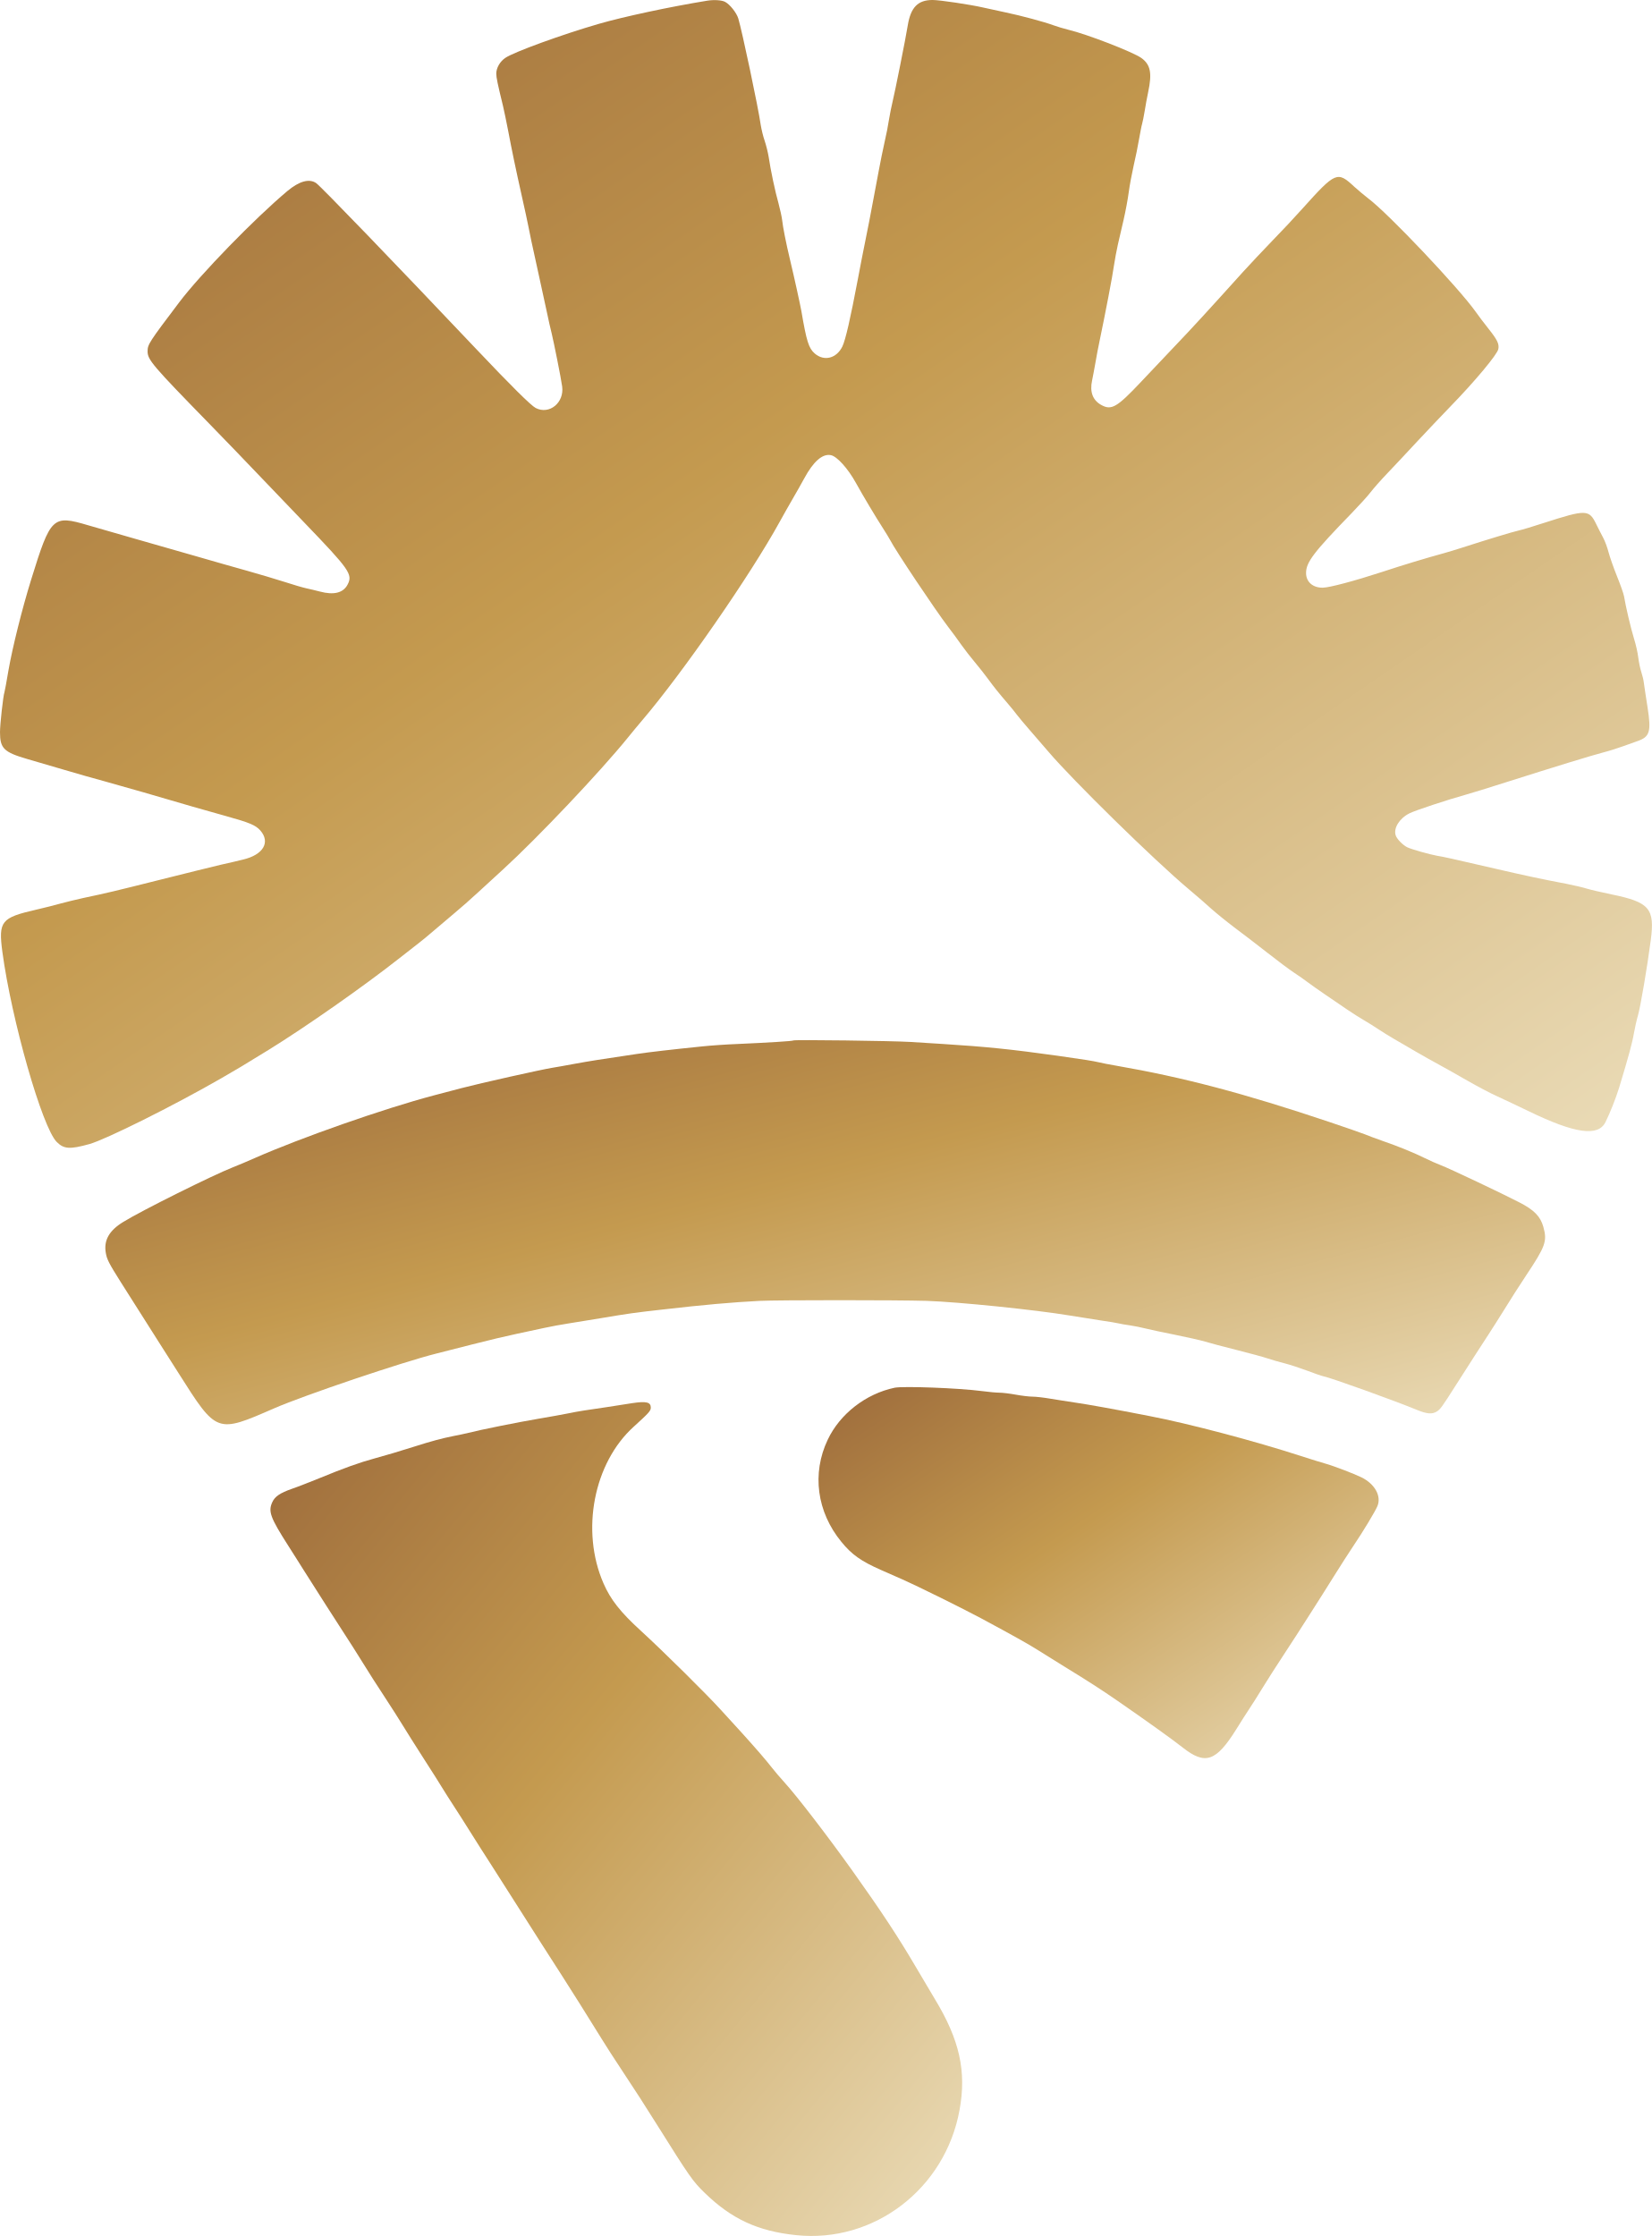
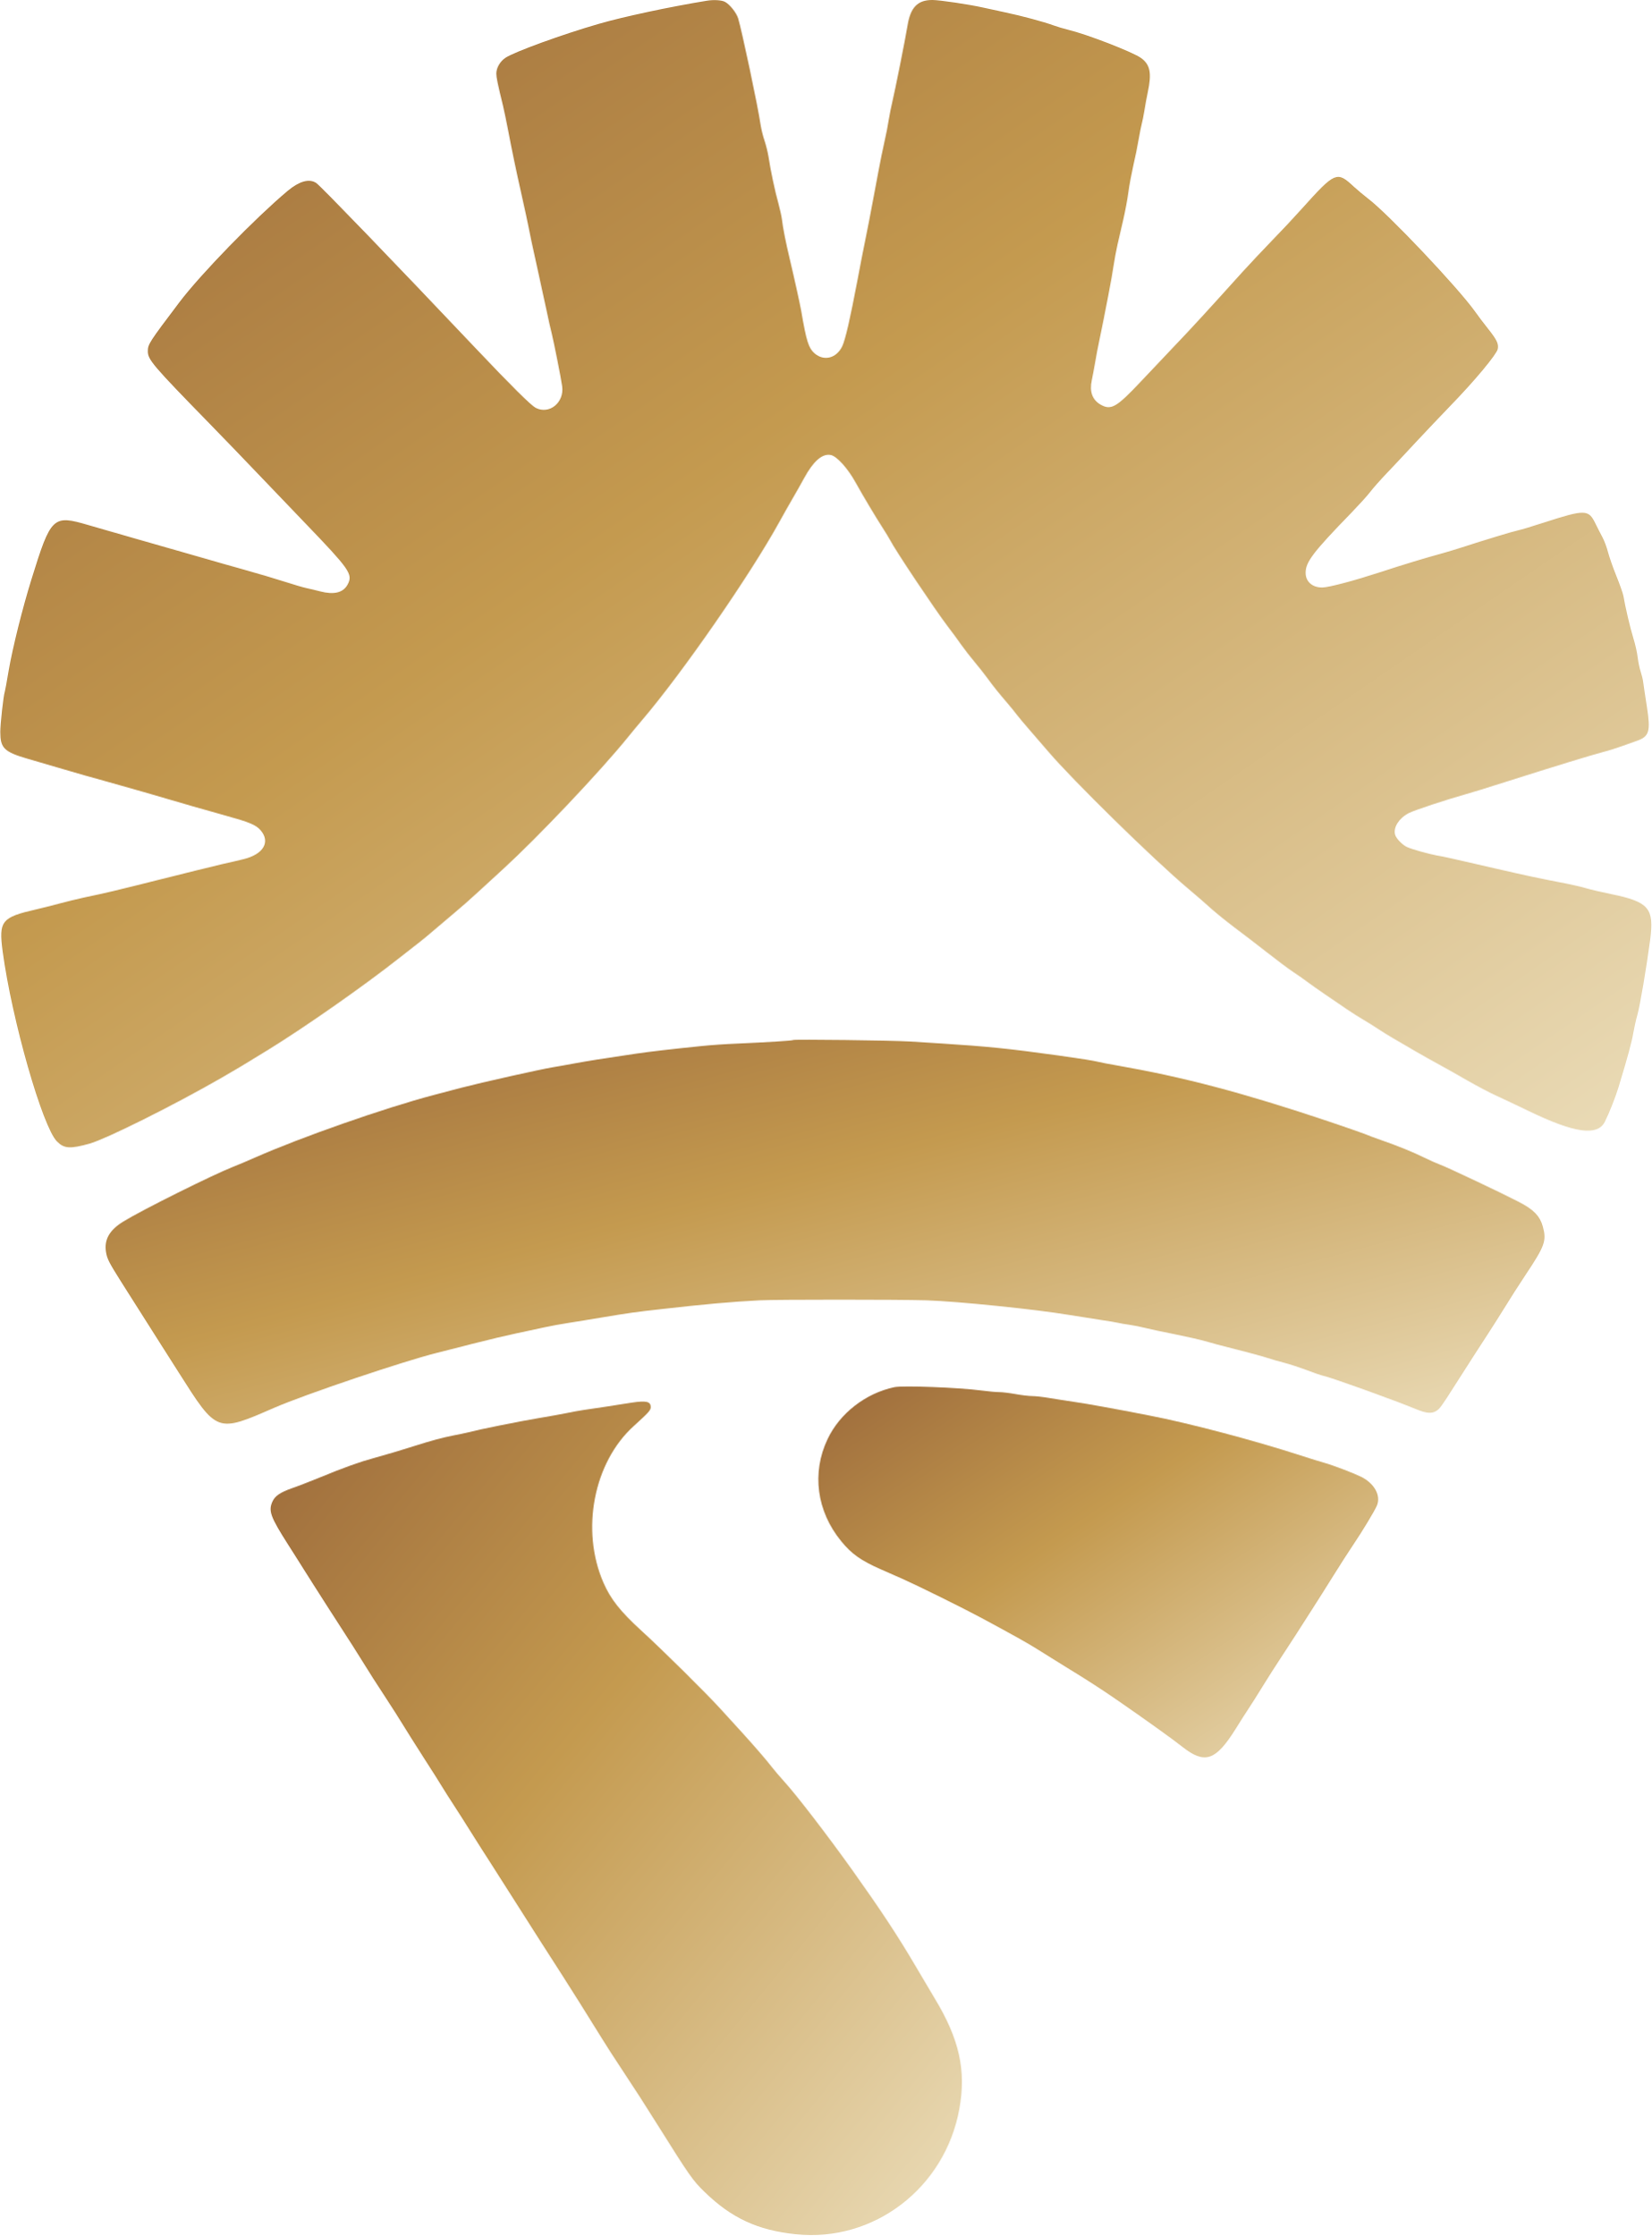
- <svg xmlns="http://www.w3.org/2000/svg" viewBox="0 0 1667.681 2257.357">
+ <svg xmlns="http://www.w3.org/2000/svg" width="1668" height="2257" viewBox="0 0 1667.681 2257.357" preserveAspectRatio="xMidYMid meet">
  <defs>
    <linearGradient id="gold" gradientUnits="objectBoundingBox" x1="0" y1="1" x2="1" y2="0">
      <stop offset="0" stop-color="#9C6A3B" />
      <stop offset="0.42" stop-color="#C49A4F" />
      <stop offset="1" stop-color="#EBDDBA" />
    </linearGradient>
  </defs>
  <g transform="translate(-236,2469.99) scale(0.1,-0.1)" fill="url(#gold)" stroke="none">
    <path d="M9500 24693 c-381 -62 -846 -162 -1095 -234 -370 -107 -856 -284 -943 -343 -55 -37 -92 -102 -92 -160 0 -38 14 -105 68 -326 11 -47 34 -157 51 -245 37 -195 75 -380 140 -670 28 -121 56 -256 65 -300 15 -80 29 -145 106 -495 23 -102 57 -259 76 -349 19 -91 43 -199 54 -240 20 -81 95 -455 105 -532 23 -164 -129 -289 -267 -218 -47 24 -249 224 -603 598 -827 873 -1571 1645 -1614 1673 -70 47 -170 19 -289 -80 -328 -275 -880 -842 -1095 -1127 -303 -401 -317 -422 -317 -492 0 -85 46 -140 625 -733 143 -147 382 -394 530 -550 149 -155 342 -357 430 -449 454 -472 487 -519 435 -621 -44 -86 -139 -110 -281 -72 -41 11 -101 25 -134 32 -33 7 -134 36 -225 66 -91 29 -262 80 -380 113 -118 33 -341 96 -495 141 -154 44 -431 124 -615 176 -184 53 -405 116 -490 141 -359 106 -378 88 -575 -547 -93 -300 -189 -686 -230 -920 -19 -113 -37 -211 -40 -218 -13 -35 -45 -325 -45 -404 0 -164 39 -202 276 -271 65 -19 227 -67 359 -105 132 -39 323 -94 425 -121 102 -28 275 -77 385 -109 429 -126 628 -183 837 -241 238 -66 299 -92 346 -145 104 -119 30 -246 -175 -294 -48 -12 -149 -36 -223 -52 -74 -17 -351 -86 -615 -152 -474 -119 -529 -132 -775 -184 -69 -15 -170 -40 -226 -55 -56 -16 -168 -44 -250 -63 -353 -81 -381 -116 -340 -426 93 -690 403 -1775 549 -1919 72 -72 132 -76 330 -21 167 47 847 386 1327 662 172 99 210 122 480 288 372 229 961 642 1314 920 94 74 189 148 211 165 22 16 87 70 145 120 58 50 152 130 210 178 58 48 164 141 235 207 72 66 186 171 255 234 345 315 980 985 1260 1331 35 44 101 123 145 175 406 476 1091 1465 1385 2000 35 63 93 167 130 230 37 63 91 159 120 212 92 170 183 249 267 233 62 -11 173 -134 254 -281 75 -135 198 -341 274 -459 29 -45 60 -96 70 -115 52 -103 456 -707 584 -875 42 -55 104 -138 136 -185 33 -47 94 -125 136 -175 41 -49 102 -126 134 -170 59 -81 104 -137 205 -255 31 -36 69 -83 85 -105 16 -22 77 -94 135 -161 58 -66 141 -163 185 -214 246 -289 1065 -1092 1410 -1382 83 -69 188 -161 235 -204 47 -42 153 -128 235 -190 83 -61 231 -176 330 -253 99 -78 218 -167 265 -198 47 -31 110 -75 140 -98 30 -23 111 -80 180 -127 69 -46 168 -114 220 -150 52 -36 129 -84 170 -108 41 -24 107 -65 147 -92 40 -26 109 -70 155 -96 46 -27 144 -84 218 -127 74 -43 182 -104 240 -135 58 -31 185 -103 284 -160 98 -56 235 -129 305 -160 69 -32 210 -98 313 -148 468 -227 702 -260 776 -110 47 95 105 242 138 349 94 310 133 453 148 544 10 55 28 138 42 185 26 91 93 485 129 759 42 319 -13 383 -394 461 -102 21 -217 48 -256 60 -38 12 -126 32 -195 46 -243 46 -427 85 -724 154 -456 105 -516 119 -586 130 -78 14 -263 66 -305 87 -45 23 -103 83 -115 119 -24 73 37 172 139 223 57 29 378 135 571 189 58 16 236 71 395 122 514 163 862 270 995 305 52 13 140 41 195 61 55 20 119 43 143 51 128 44 143 94 104 345 -17 106 -33 216 -37 245 -3 28 -15 77 -26 110 -11 32 -24 96 -30 143 -5 47 -25 135 -44 195 -32 104 -84 326 -100 425 -4 25 -36 116 -71 202 -35 87 -73 196 -85 242 -12 47 -36 113 -55 148 -19 35 -49 95 -68 133 -74 153 -100 154 -532 15 -103 -34 -217 -68 -253 -76 -59 -13 -317 -91 -580 -176 -51 -17 -130 -40 -175 -53 -183 -50 -414 -120 -626 -190 -276 -90 -528 -157 -595 -158 -101 -2 -170 58 -170 148 0 109 77 210 461 605 77 80 163 174 190 210 27 36 103 122 169 191 66 69 201 213 300 320 99 106 250 265 336 354 250 257 475 527 485 581 10 52 -10 93 -99 205 -45 57 -104 134 -130 172 -172 242 -881 991 -1082 1142 -38 29 -101 82 -140 117 -175 163 -189 157 -530 -222 -71 -80 -206 -224 -300 -320 -93 -96 -228 -240 -300 -319 -336 -373 -521 -575 -690 -751 -77 -81 -228 -240 -335 -354 -246 -261 -300 -292 -405 -233 -84 48 -115 131 -90 246 9 42 24 126 35 186 10 61 28 155 40 210 60 287 132 663 145 760 9 61 27 157 40 215 13 58 40 173 59 255 19 83 42 206 51 275 9 69 32 190 50 270 19 80 43 199 54 265 12 66 25 136 31 155 6 19 17 78 26 130 8 52 24 138 35 190 41 192 24 277 -68 344 -85 61 -550 241 -739 286 -45 11 -112 31 -150 45 -85 32 -329 98 -484 130 -63 13 -164 35 -225 49 -131 30 -439 76 -510 76 -149 0 -221 -74 -251 -257 -19 -121 -131 -681 -154 -773 -10 -41 -26 -120 -35 -175 -8 -55 -28 -158 -45 -230 -16 -71 -43 -202 -59 -290 -17 -88 -44 -236 -62 -330 -17 -93 -49 -258 -71 -365 -22 -107 -57 -287 -78 -400 -75 -397 -124 -611 -156 -678 -59 -121 -185 -153 -280 -70 -60 53 -82 123 -134 428 -12 66 -69 328 -115 520 -40 167 -72 330 -79 398 -4 34 -21 110 -37 170 -33 115 -80 337 -99 467 -7 44 -25 117 -40 162 -16 45 -33 117 -40 160 -25 178 -190 956 -227 1077 -18 58 -85 142 -133 167 -33 18 -112 23 -180 12z" />
    <path d="M10369 14196 c-6 -7 -257 -22 -569 -36 -107 -4 -265 -15 -350 -24 -314 -32 -538 -58 -665 -77 -365 -54 -483 -73 -625 -99 -85 -16 -186 -34 -225 -40 -107 -17 -729 -156 -915 -205 -91 -24 -219 -58 -285 -75 -499 -132 -1335 -425 -1800 -630 -77 -34 -178 -77 -225 -95 -199 -78 -918 -435 -1107 -552 -141 -86 -197 -185 -175 -311 11 -66 31 -105 152 -297 202 -320 313 -495 390 -615 48 -74 135 -211 194 -305 386 -609 381 -607 966 -352 306 133 1298 468 1635 552 50 13 214 54 365 93 151 39 354 87 450 107 96 20 222 47 280 60 58 13 168 33 245 45 77 12 221 35 320 52 285 48 343 56 619 87 417 48 709 74 986 88 178 9 1397 9 1685 0 325 -11 1096 -90 1445 -148 96 -16 238 -38 315 -50 77 -11 156 -24 175 -29 19 -5 71 -14 115 -20 44 -6 116 -21 160 -32 44 -11 179 -40 300 -64 121 -24 256 -55 300 -68 44 -14 188 -52 320 -85 132 -33 274 -72 315 -86 41 -14 118 -36 170 -49 52 -13 154 -47 227 -74 72 -28 149 -54 169 -58 68 -13 707 -242 944 -340 97 -39 148 -43 195 -14 35 22 51 43 195 270 158 247 250 391 325 505 40 61 115 180 168 265 52 85 147 234 211 330 198 297 217 349 177 492 -29 107 -93 173 -246 251 -172 89 -708 343 -786 372 -47 18 -121 51 -165 73 -106 53 -273 121 -430 175 -71 25 -149 54 -174 65 -25 10 -187 67 -360 125 -864 290 -1471 450 -2150 568 -69 12 -150 27 -180 35 -55 13 -142 27 -410 65 -478 67 -728 92 -1170 120 -91 5 -235 15 -320 20 -173 11 -1172 24 -1181 15z" />
    <path d="M11391 10690 c-290 -61 -552 -264 -675 -525 -162 -340 -110 -729 138 -1031 105 -129 199 -195 398 -283 62 -27 160 -70 218 -96 139 -61 619 -298 795 -393 327 -176 476 -259 575 -322 58 -37 175 -110 260 -162 250 -153 375 -234 545 -351 285 -197 549 -386 653 -468 229 -181 338 -144 542 182 46 74 104 166 130 204 26 39 89 138 139 220 51 83 134 213 185 290 51 77 120 183 153 235 33 52 105 165 160 250 55 85 153 241 218 345 65 105 155 244 199 310 93 137 220 348 241 399 43 101 -25 224 -160 291 -73 36 -290 119 -365 139 -36 10 -146 44 -245 76 -461 150 -1133 328 -1530 404 -358 70 -613 116 -750 136 -77 11 -192 30 -255 40 -64 11 -143 20 -176 20 -33 0 -109 9 -169 20 -60 11 -134 20 -164 20 -31 0 -110 7 -176 16 -237 31 -796 52 -884 34z" />
    <path d="M8740 10534 c-52 -8 -165 -26 -250 -39 -85 -13 -191 -29 -235 -35 -44 -7 -120 -20 -170 -31 -49 -10 -182 -34 -295 -53 -201 -34 -588 -112 -699 -141 -31 -8 -103 -23 -160 -34 -110 -22 -215 -50 -391 -106 -168 -53 -266 -82 -400 -119 -148 -40 -310 -98 -550 -197 -96 -39 -223 -89 -282 -109 -122 -43 -173 -78 -199 -135 -43 -94 -21 -155 161 -440 46 -71 115 -182 155 -245 39 -63 143 -225 229 -360 244 -377 339 -527 399 -625 29 -49 115 -182 189 -295 74 -113 158 -245 188 -295 30 -49 122 -196 205 -325 83 -129 169 -264 190 -300 22 -36 73 -117 115 -181 41 -63 118 -183 170 -267 52 -84 147 -232 210 -330 63 -99 167 -261 230 -361 153 -242 379 -595 483 -756 81 -126 272 -429 405 -645 35 -58 130 -205 211 -327 153 -233 189 -287 337 -523 340 -542 367 -581 490 -700 271 -263 536 -385 920 -425 787 -83 1507 468 1651 1264 71 389 1 706 -248 1117 -39 65 -126 211 -192 324 -177 302 -355 572 -644 977 -248 347 -555 747 -683 888 -45 50 -103 117 -128 150 -52 68 -169 203 -304 352 -51 56 -145 159 -210 230 -145 160 -589 599 -806 797 -208 190 -308 316 -380 482 -231 530 -99 1215 306 1581 152 138 172 160 172 192 0 56 -45 67 -190 45z" />
  </g>
</svg>
